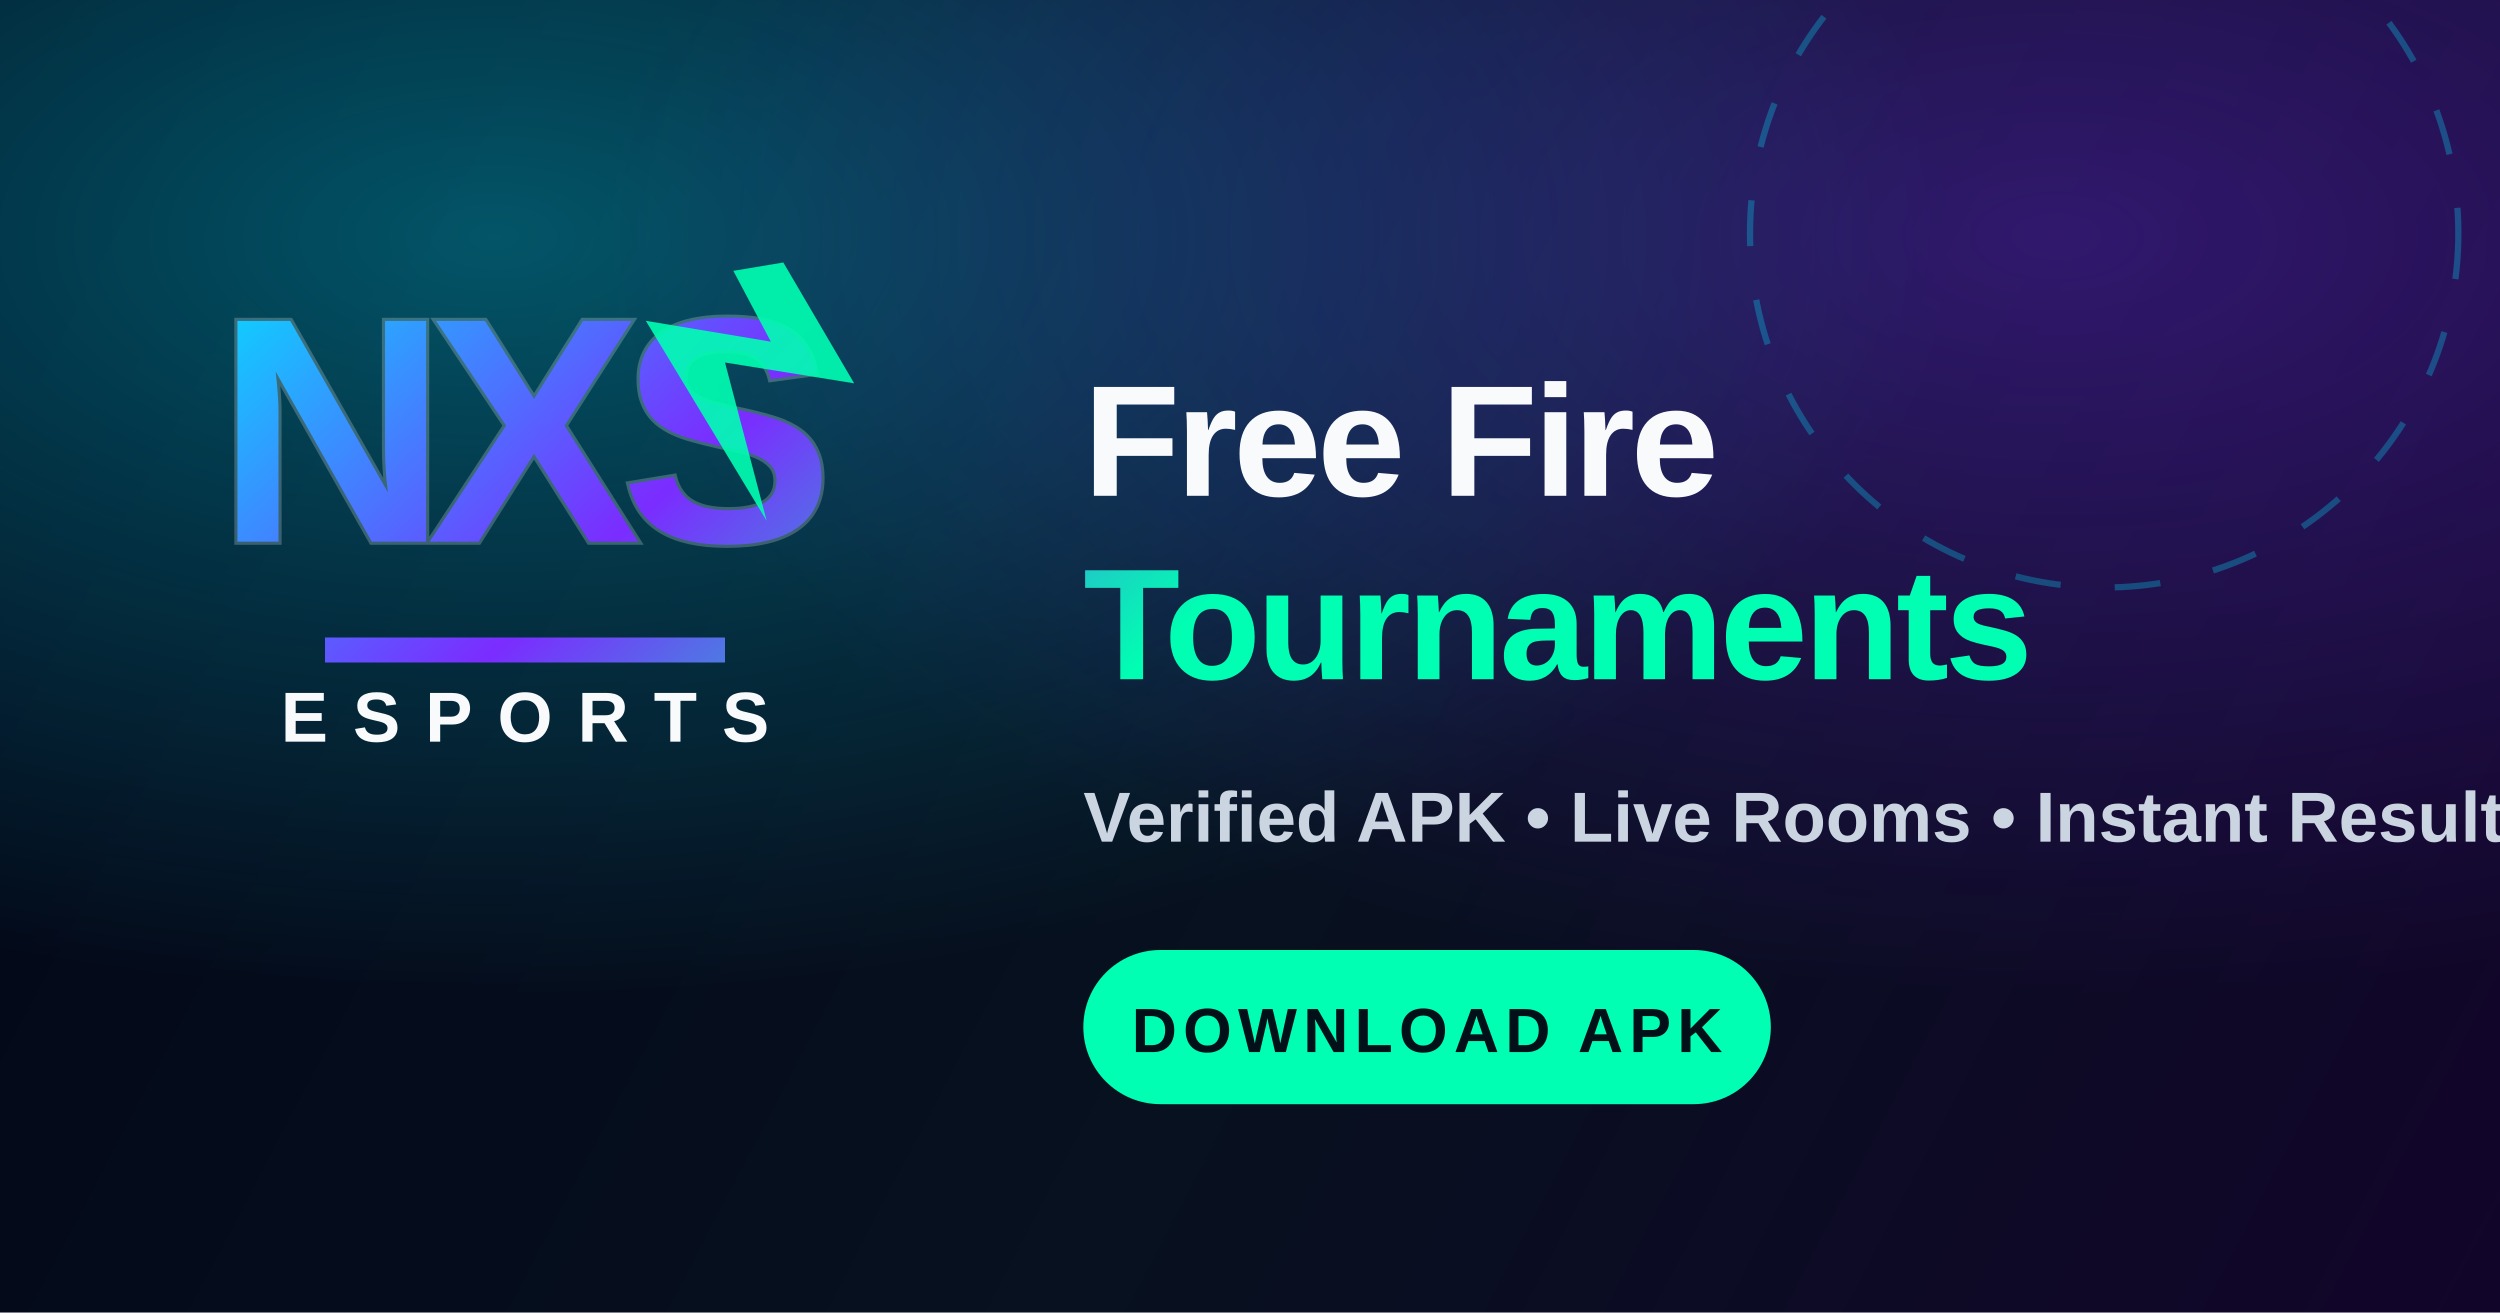
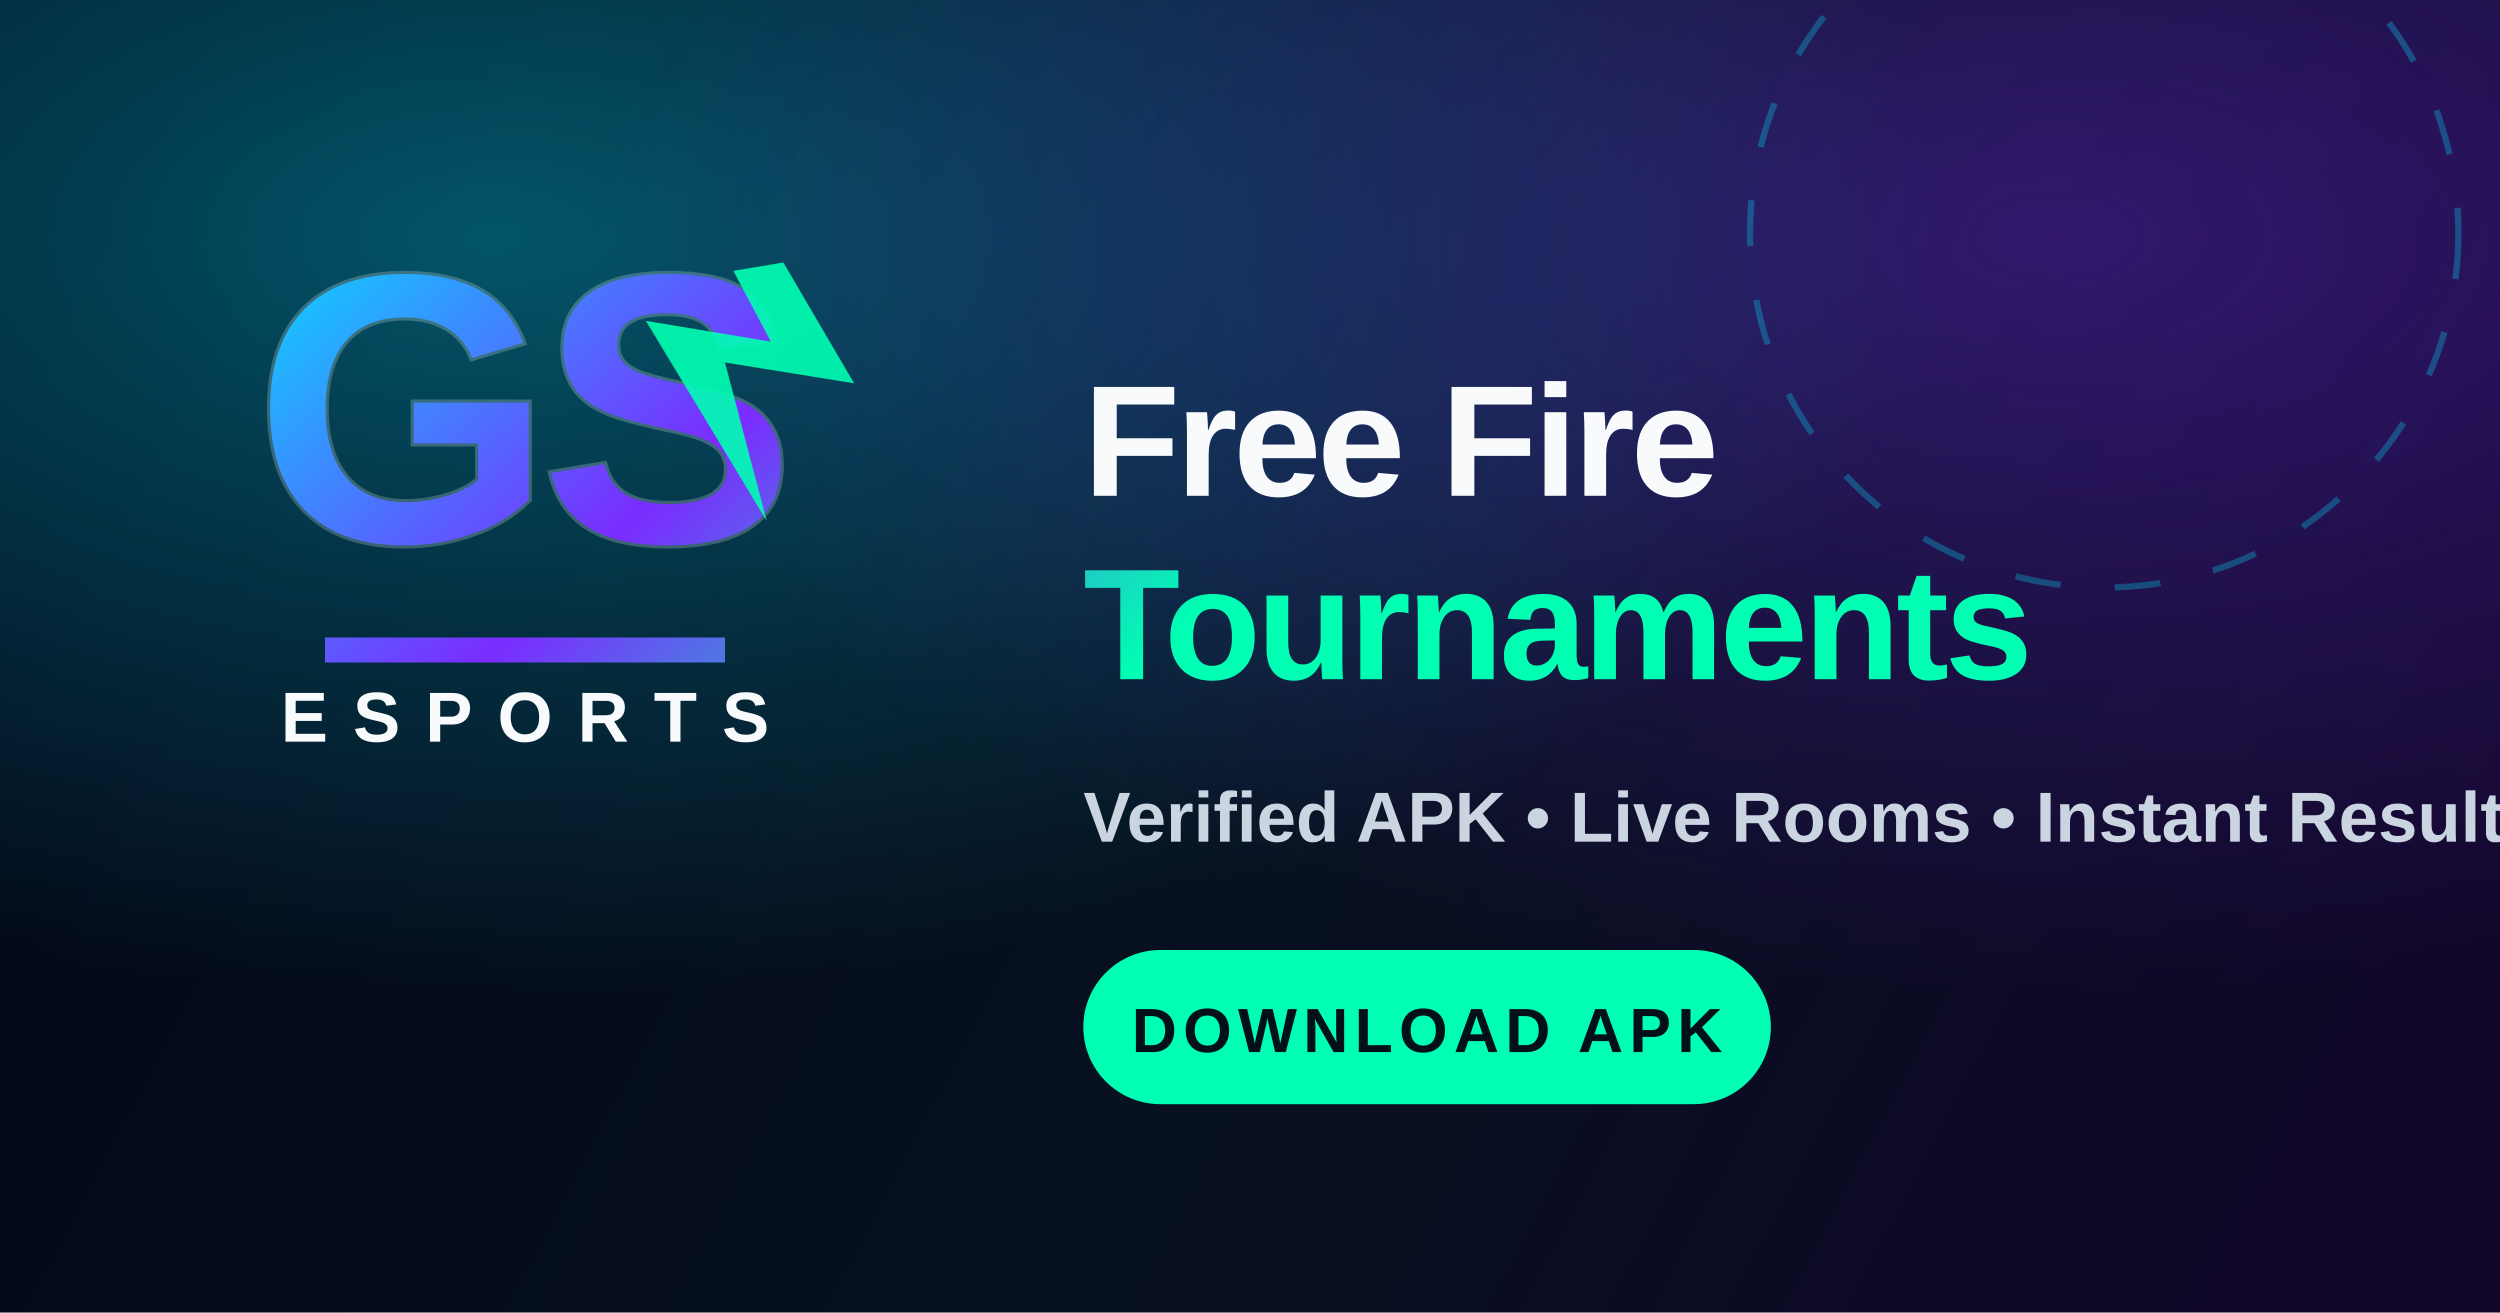
<svg xmlns="http://www.w3.org/2000/svg" width="1200" height="630" viewBox="0 0 1200 630" role="img" aria-labelledby="title desc">
  <defs>
    <linearGradient id="og-simple-bg" x1="0" y1="0" x2="1200" y2="630" gradientUnits="userSpaceOnUse">
      <stop offset="0%" stop-color="#020617" />
      <stop offset="55%" stop-color="#07111F" />
      <stop offset="100%" stop-color="#12052A" />
    </linearGradient>
    <radialGradient id="og-simple-cyan" cx="20%" cy="18%" r="58%">
      <stop offset="0%" stop-color="#00E5FF" stop-opacity="0.34" />
      <stop offset="100%" stop-color="#00E5FF" stop-opacity="0" />
    </radialGradient>
    <radialGradient id="og-simple-purple" cx="82%" cy="18%" r="58%">
      <stop offset="0%" stop-color="#7B2CFF" stop-opacity="0.34" />
      <stop offset="100%" stop-color="#7B2CFF" stop-opacity="0" />
    </radialGradient>
    <linearGradient id="og-simple-logo" x1="120" y1="100" x2="430" y2="430" gradientUnits="userSpaceOnUse">
      <stop offset="0%" stop-color="#00E5FF" />
      <stop offset="52%" stop-color="#7B2CFF" />
      <stop offset="100%" stop-color="#00FFB2" />
    </linearGradient>
  </defs>
  <rect width="1200" height="630" fill="url(#og-simple-bg)" />
  <rect width="1200" height="630" fill="url(#og-simple-cyan)" />
  <rect width="1200" height="630" fill="url(#og-simple-purple)" />
  <circle cx="1010" cy="112" r="170" fill="none" stroke="#00E5FF" stroke-width="3" stroke-dasharray="22 26" opacity="0.28" />
-   <text x="252" y="260" text-anchor="middle" fill="url(#og-simple-logo)" stroke="#FFFFFF" stroke-opacity="0.22" stroke-width="3" paint-order="stroke fill" font-family="Arial Black, Arial, sans-serif" font-size="154" font-weight="900" letter-spacing="-10">NXS</text>
+   <text x="252" y="260" text-anchor="middle" fill="url(#og-simple-logo)" stroke="#FFFFFF" stroke-opacity="0.22" stroke-width="3" paint-order="stroke fill" font-family="Arial Black, Arial, sans-serif" font-size="184" font-weight="900" letter-spacing="-6">GS</text>
  <path d="M376 126l34 58-62-10 20 76-58-96 60 10-18-34 24-4Z" fill="#00FFB2" opacity="0.9" />
  <path d="M156 306h192v12H156Z" fill="url(#og-simple-logo)" />
  <text x="252" y="356" text-anchor="middle" fill="#F8FAFC" font-family="Arial Black, Arial, sans-serif" font-size="34" font-weight="900" letter-spacing="12">ESPORTS</text>
  <text x="520" y="238" fill="#F8FAFC" font-family="Arial Black, Arial, sans-serif" font-size="76" font-weight="900" letter-spacing="-2">Free Fire</text>
  <text x="520" y="326" fill="url(#og-simple-logo)" font-family="Arial Black, Arial, sans-serif" font-size="76" font-weight="900" letter-spacing="-2">Tournaments</text>
  <text x="520" y="404" fill="#CBD5E1" font-family="Arial, sans-serif" font-size="34" font-weight="700">Verified APK • Live Rooms • Instant Results</text>
  <rect x="520" y="456" width="330" height="74" rx="37" fill="url(#og-simple-logo)" />
  <text x="685" y="505" text-anchor="middle" fill="#021019" font-family="Arial Black, Arial, sans-serif" font-size="30" font-weight="900" letter-spacing="3">DOWNLOAD APK</text>
</svg>
